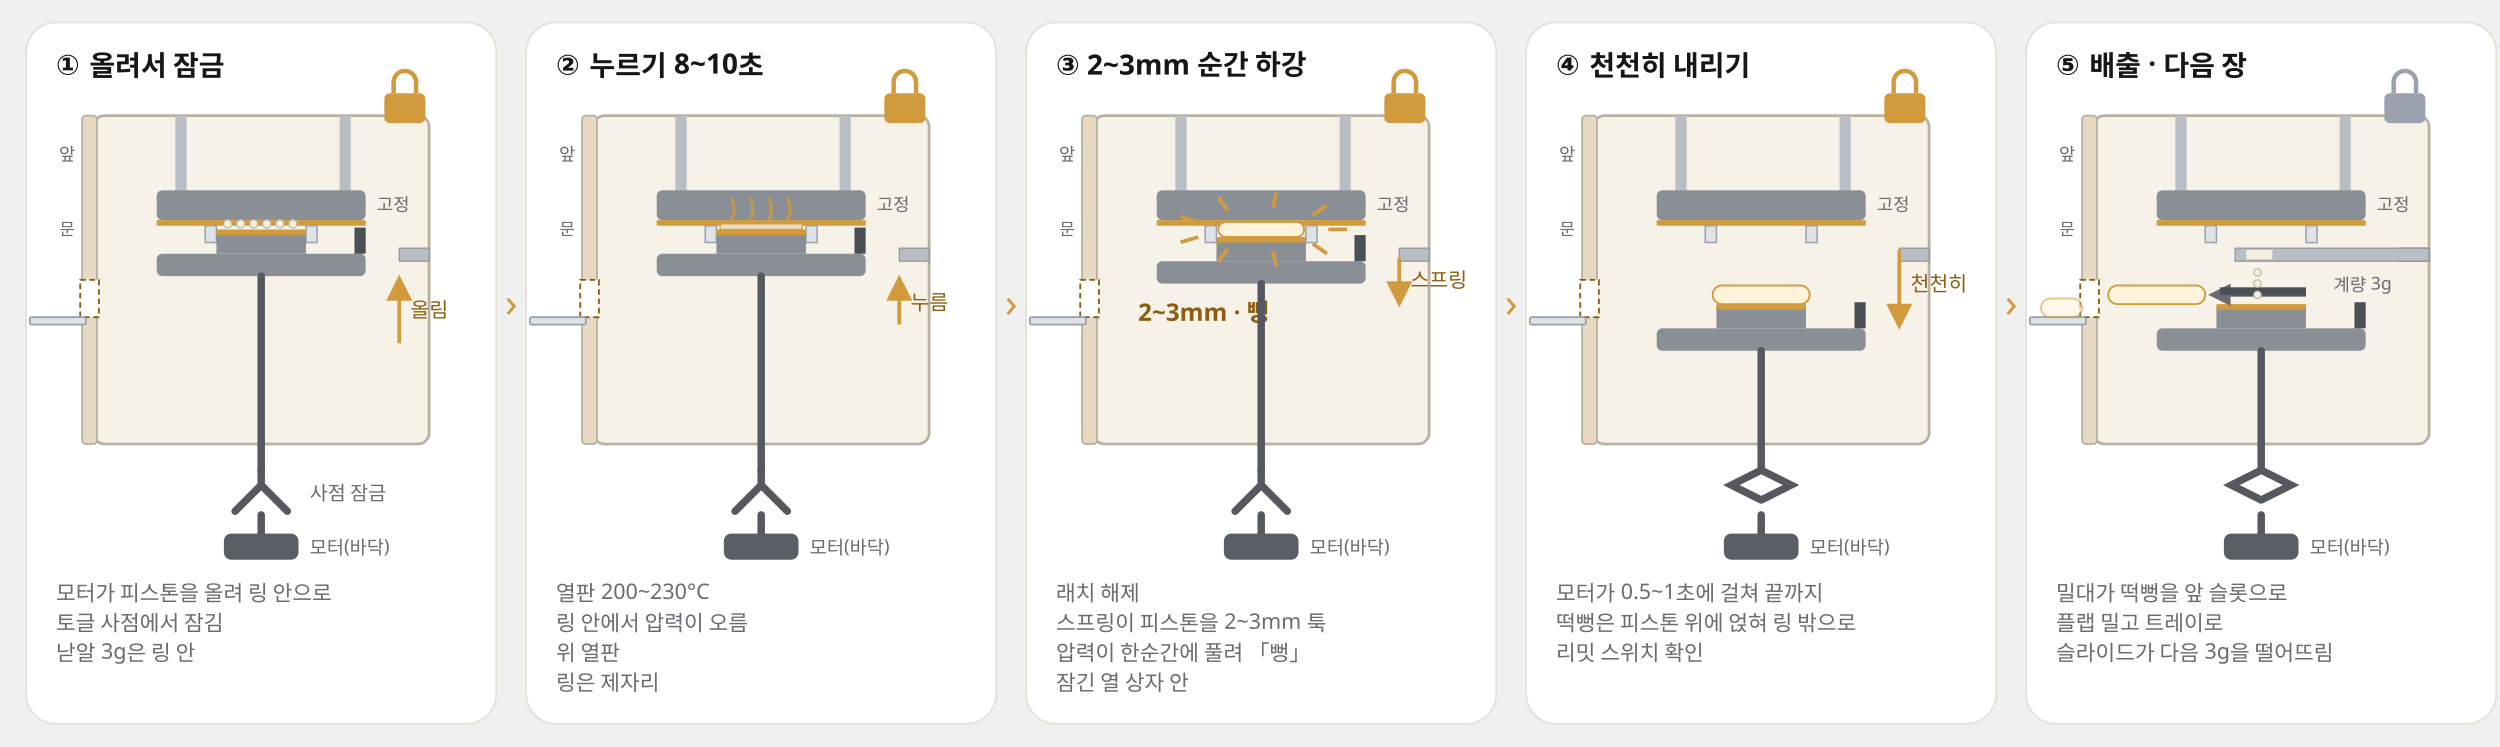
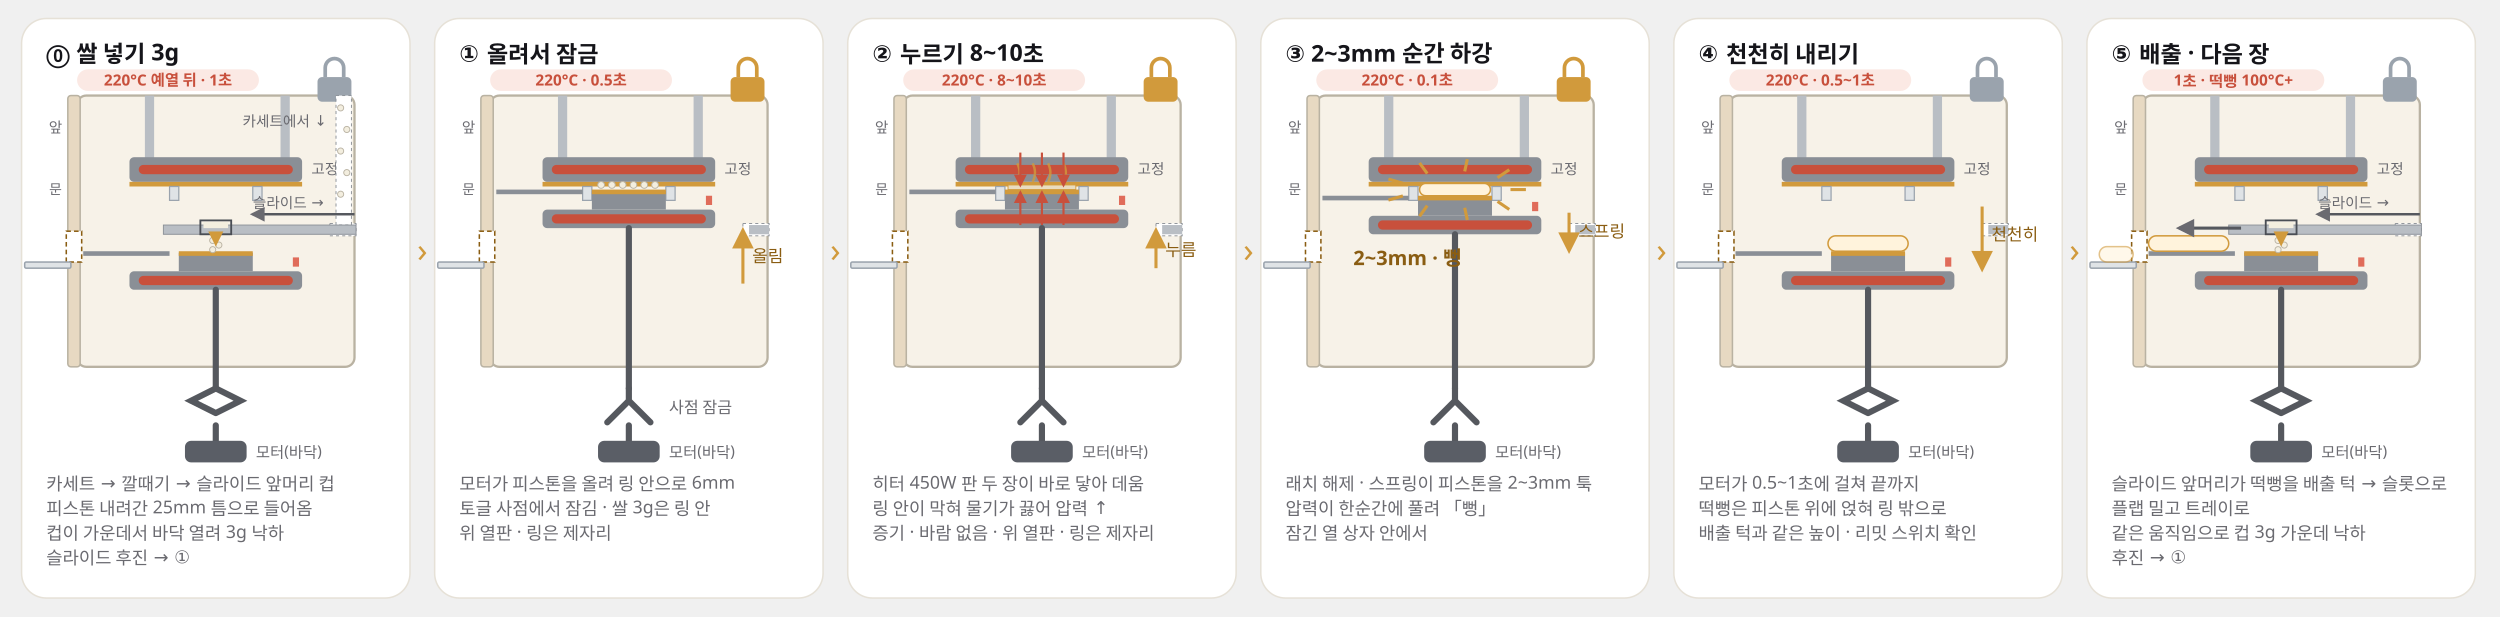
- <svg xmlns="http://www.w3.org/2000/svg" viewBox="0 0 1340 400" font-family="NanumSquare, Pretendard, sans-serif">
+ <svg xmlns="http://www.w3.org/2000/svg" viewBox="0 0 1622 400" font-family="NanumSquare, Pretendard, sans-serif">
  <defs>
    <pattern id="hatch" width="7" height="7" patternUnits="userSpaceOnUse" patternTransform="rotate(45)">
      <line x1="0" y1="0" x2="0" y2="7" stroke="#8a5d12" stroke-width="1.1" opacity=".55" />
    </pattern>
    <linearGradient id="glassT" x1="0" y1="0" x2="1" y2="1">
      <stop offset="0" stop-color="#3a3a40" />
      <stop offset=".5" stop-color="#101014" />
      <stop offset="1" stop-color="#2c2c32" />
    </linearGradient>
    <marker id="arr" viewBox="0 0 10 10" refX="8" refY="5" markerWidth="7" markerHeight="7" orient="auto-start-reverse">
      <path d="M0,0 L10,5 L0,10 z" fill="#d19a3c" />
    </marker>
    <marker id="arrg" viewBox="0 0 10 10" refX="8" refY="5" markerWidth="6" markerHeight="6" orient="auto-start-reverse">
      <path d="M0,0 L10,5 L0,10 z" fill="#6a6a70" />
    </marker>
+     <marker id="arrh" viewBox="0 0 10 10" refX="8" refY="5" markerWidth="6" markerHeight="6" orient="auto-start-reverse">
+       <path d="M0,0 L10,5 L0,10 z" fill="#c8503c" />
+     </marker>
  </defs>
  <g transform="translate(14,0)">
    <rect x="0" y="12" width="252" height="376" rx="16" fill="#fff" stroke="#e6e1d7" />
+     <text x="16" y="40" font-size="15" font-weight="800" fill="#15151a">⓪ 쌀 넣기 3g</text>
+     <rect x="36" y="45" width="118" height="14" rx="7" fill="#fbe9e4" />
+     <text x="95" y="55.5" font-size="10" font-weight="800" fill="#c8503c" text-anchor="middle">220°C 예열 뒤 · 1초</text>
+     <rect x="36" y="62" width="180" height="176" rx="6" fill="#f7f2e8" stroke="#b9b2a2" stroke-width="1.5" />
+     <rect x="192" y="50" width="22" height="16" rx="3" fill="#9aa3ad" />
+     <path d="M197 50 v-6 a6 6 0 0 1 12 0 v6" fill="none" stroke="#9aa3ad" stroke-width="2.4" />
+     <rect x="30" y="62" width="8" height="176" rx="2" fill="#e7d9c2" stroke="#b9b2a2" />
+     <rect x="29" y="150" width="10" height="20" fill="#fff" stroke="#8a5d12" stroke-width="1" stroke-dasharray="3 2" />
+     <rect x="2" y="170" width="30" height="4" rx="1" fill="#dfe3e6" stroke="#9aa3ad" />
+     <text x="22" y="86" font-size="9.5" fill="#6a6a70" text-anchor="middle">앞</text>
+     <text x="22" y="126" font-size="9" fill="#6a6a70" text-anchor="middle">문</text>
+     <rect x="80" y="62" width="6" height="42" fill="#b9bec4" />
+     <rect x="168" y="62" width="6" height="42" fill="#b9bec4" />
+     <rect x="70" y="102" width="112" height="16" rx="3" fill="#8a8f96" />
+     <rect x="76" y="107" width="100" height="6" rx="3" fill="#c8503c" />
+     <rect x="70" y="118" width="112" height="3" fill="#d19a3c" />
+     <rect x="96" y="121" width="6" height="9" fill="#dfe3e6" stroke="#9aa3ad" stroke-width=".8" />
+     <rect x="150" y="121" width="6" height="9" fill="#dfe3e6" stroke="#9aa3ad" stroke-width=".8" />
+     <text x="188" y="113" font-size="9.5" fill="#6a6a70">고정</text>
+     <rect x="200" y="145" width="17" height="8" fill="#fff" stroke="#8a8f96" stroke-width=".6" stroke-dasharray="2 2" />
+     <rect x="70" y="176" width="112" height="12" rx="3" fill="#8a8f96" />
+     <rect x="76" y="179" width="100" height="6" rx="3" fill="#c8503c" />
+     <rect x="102" y="164" width="48" height="12" fill="#8a8f96" />
+     <rect x="102" y="163" width="48" height="3" fill="#d19a3c" />
+     <rect x="40" y="163" width="56" height="3" fill="#8a8f96" />
+     <rect x="176" y="167" width="4" height="6" fill="#e06c5a" />
+     <line x1="126" y1="188" x2="126" y2="252" stroke="#55585e" stroke-width="4" stroke-linecap="round" />
+     <path d="M126 252 l-16 8 l16 8 M126 252 l16 8 l-16 8" fill="none" stroke="#55585e" stroke-width="4" stroke-linecap="round" />
+     <line x1="126" y1="276" x2="126" y2="288" stroke="#55585e" stroke-width="4" stroke-linecap="round" />
+     <rect x="106" y="286" width="40" height="14" rx="4" fill="#5a5e66" />
+     <text x="152" y="297" font-size="10" fill="#6a6a70">모터(바닥)</text>
+     <rect x="204" y="62" width="10" height="84" fill="#fff" stroke="#8a8f96" stroke-width=".6" stroke-dasharray="2 2" />
+     <circle cx="207" cy="70" r="2" fill="#f3eedf" stroke="#b9b2a2" stroke-width=".6" />
+     <circle cx="211" cy="84" r="2" fill="#f3eedf" stroke="#b9b2a2" stroke-width=".6" />
+     <circle cx="207" cy="98" r="2" fill="#f3eedf" stroke="#b9b2a2" stroke-width=".6" />
+     <circle cx="211" cy="112" r="2" fill="#f3eedf" stroke="#b9b2a2" stroke-width=".6" />
+     <circle cx="207" cy="126" r="2" fill="#f3eedf" stroke="#b9b2a2" stroke-width=".6" />
+     <text x="198" y="82" font-size="9.5" fill="#6a6a70" text-anchor="end">카세트에서 ↓</text>
+     <rect x="92" y="146" width="125" height="6" fill="#b9bec4" stroke="#8a8f96" stroke-width=".6" />
+     <rect x="116" y="143" width="20" height="9" fill="none" stroke="#4a4e55" stroke-width="1.2" />
+     <rect x="118" y="144" width="16" height="4" fill="#f3eedf" />
+     <circle cx="124" cy="156" r="2" fill="#f3eedf" stroke="#b9b2a2" stroke-width=".6" />
+     <circle cx="128" cy="159" r="2" fill="#f3eedf" stroke="#b9b2a2" stroke-width=".6" />
+     <circle cx="124" cy="162" r="2" fill="#f3eedf" stroke="#b9b2a2" stroke-width=".6" />
+     <line x1="126" y1="154" x2="126" y2="158" stroke="#d19a3c" stroke-width="1.4" stroke-dasharray="2 2" marker-end="url(#arr)" />
+     <line x1="216" y1="139" x2="150" y2="139" stroke="#55585e" stroke-width="1.6" marker-end="url(#arrg)" />
+     <text x="196" y="135" font-size="9.5" fill="#6a6a70" text-anchor="end">슬라이드 →</text>
+     <text x="16" y="318" font-size="11.5" fill="#6a6a70">카세트 → 깔때기 → 슬라이드 앞머리 컵</text>
+     <text x="16" y="334" font-size="11.5" fill="#6a6a70">피스톤 내려간 25mm 틈으로 들어옴</text>
+     <text x="16" y="350" font-size="11.5" fill="#6a6a70">컵이 가운데서 바닥 열려 3g 낙하</text>
+     <text x="16" y="366" font-size="11.5" fill="#6a6a70">슬라이드 후진 → ①</text>
+   </g>
+   <text x="274" y="170" font-size="22" fill="#d19a3c" text-anchor="middle">›</text>
+   <g transform="translate(282,0)">
+     <rect x="0" y="12" width="252" height="376" rx="16" fill="#fff" stroke="#e6e1d7" />
    <text x="16" y="40" font-size="15" font-weight="800" fill="#15151a">① 올려서 잠금</text>
+     <rect x="36" y="45" width="118" height="14" rx="7" fill="#fbe9e4" />
+     <text x="95" y="55.5" font-size="10" font-weight="800" fill="#c8503c" text-anchor="middle">220°C · 0.5초</text>
    <rect x="36" y="62" width="180" height="176" rx="6" fill="#f7f2e8" stroke="#b9b2a2" stroke-width="1.5" />
    <rect x="192" y="50" width="22" height="16" rx="3" fill="#d19a3c" />
    <path d="M197 50 v-6 a6 6 0 0 1 12 0 v6" fill="none" stroke="#d19a3c" stroke-width="2.4" />
    <rect x="30" y="62" width="8" height="176" rx="2" fill="#e7d9c2" stroke="#b9b2a2" />
    <rect x="29" y="150" width="10" height="20" fill="#fff" stroke="#8a5d12" stroke-width="1" stroke-dasharray="3 2" />
    <rect x="2" y="170" width="30" height="4" rx="1" fill="#dfe3e6" stroke="#9aa3ad" />
    <text x="22" y="86" font-size="9.5" fill="#6a6a70" text-anchor="middle">앞</text>
    <text x="22" y="126" font-size="9" fill="#6a6a70" text-anchor="middle">문</text>
    <rect x="80" y="62" width="6" height="42" fill="#b9bec4" />
    <rect x="168" y="62" width="6" height="42" fill="#b9bec4" />
    <rect x="70" y="102" width="112" height="16" rx="3" fill="#8a8f96" />
-     <rect x="70" y="118" width="112" height="3" fill="#d19a3c" />
-     <rect x="96" y="121" width="6" height="9" fill="#dfe3e6" stroke="#9aa3ad" stroke-width=".8" />
-     <rect x="150" y="121" width="6" height="9" fill="#dfe3e6" stroke="#9aa3ad" stroke-width=".8" />
-     <text x="188" y="113" font-size="9.5" fill="#6a6a70">고정</text>
-     <rect x="200" y="133" width="16" height="7" fill="#b9bec4" stroke="#8a8f96" stroke-width=".6" />
+     <rect x="76" y="107" width="100" height="6" rx="3" fill="#c8503c" />
+     <rect x="70" y="118" width="112" height="3" fill="#d19a3c" />
+     <rect x="96" y="121" width="6" height="9" fill="#dfe3e6" stroke="#9aa3ad" stroke-width=".8" />
+     <rect x="150" y="121" width="6" height="9" fill="#dfe3e6" stroke="#9aa3ad" stroke-width=".8" />
+     <text x="188" y="113" font-size="9.5" fill="#6a6a70">고정</text>
+     <rect x="200" y="145" width="17" height="8" fill="#fff" stroke="#8a8f96" stroke-width=".6" stroke-dasharray="2 2" />
    <rect x="70" y="136" width="112" height="12" rx="3" fill="#8a8f96" />
+     <rect x="76" y="139" width="100" height="6" rx="3" fill="#c8503c" />
    <rect x="102" y="124" width="48" height="12" fill="#8a8f96" />
    <rect x="102" y="123" width="48" height="3" fill="#d19a3c" />
-     <rect x="176" y="122" width="6" height="14" fill="#4a4e55" />
+     <rect x="40" y="123" width="56" height="3" fill="#8a8f96" />
+     <rect x="176" y="127" width="4" height="6" fill="#e06c5a" />
+     <line x1="126" y1="148" x2="126" y2="252" stroke="#55585e" stroke-width="4" stroke-linecap="round" />
+     <path d="M126 252 v8 M126 260 l-14 14 M126 260 l14 14" fill="none" stroke="#55585e" stroke-width="4" stroke-linecap="round" />
+     <line x1="126" y1="276" x2="126" y2="288" stroke="#55585e" stroke-width="4" stroke-linecap="round" />
+     <rect x="106" y="286" width="40" height="14" rx="4" fill="#5a5e66" />
+     <text x="152" y="297" font-size="10" fill="#6a6a70">모터(바닥)</text>
+     <rect x="204" y="146" width="13" height="6" fill="#b9bec4" />
    <circle cx="108" cy="120" r="2.2" fill="#f3eedf" stroke="#b9b2a2" stroke-width=".6" />
    <circle cx="115" cy="120" r="2.2" fill="#f3eedf" stroke="#b9b2a2" stroke-width=".6" />
    <circle cx="122" cy="120" r="2.2" fill="#f3eedf" stroke="#b9b2a2" stroke-width=".6" />
    <circle cx="129" cy="120" r="2.2" fill="#f3eedf" stroke="#b9b2a2" stroke-width=".6" />
    <circle cx="136" cy="120" r="2.2" fill="#f3eedf" stroke="#b9b2a2" stroke-width=".6" />
    <circle cx="143" cy="120" r="2.2" fill="#f3eedf" stroke="#b9b2a2" stroke-width=".6" />
-     <line x1="126" y1="148" x2="126" y2="252" stroke="#55585e" stroke-width="4" stroke-linecap="round" />
-     <path d="M126 252 v8 M126 260 l-14 14 M126 260 l14 14" fill="none" stroke="#55585e" stroke-width="4" stroke-linecap="round" />
-     <line x1="126" y1="276" x2="126" y2="288" stroke="#55585e" stroke-width="4" stroke-linecap="round" />
-     <rect x="106" y="286" width="40" height="14" rx="4" fill="#5a5e66" />
-     <text x="152" y="297" font-size="10" fill="#6a6a70">모터(바닥)</text>
    <text x="152" y="268" font-size="10.5" fill="#6a6a70">사점 잠금</text>
    <line x1="200" y1="184" x2="200" y2="150" stroke="#d19a3c" stroke-width="2" marker-end="url(#arr)" />
    <text x="206" y="170" font-size="11" fill="#8a5d12">올림</text>
-     <text x="16" y="322" font-size="11.5" fill="#6a6a70">모터가 피스톤을 올려 링 안으로</text>
-     <text x="16" y="338" font-size="11.5" fill="#6a6a70">토글 사점에서 잠김</text>
-     <text x="16" y="354" font-size="11.5" fill="#6a6a70">낟알 3g은 링 안</text>
-   </g>
-   <text x="274" y="170" font-size="22" fill="#d19a3c" text-anchor="middle">›</text>
-   <g transform="translate(282,0)">
+     <text x="16" y="318" font-size="11.5" fill="#6a6a70">모터가 피스톤을 올려 링 안으로 6mm</text>
+     <text x="16" y="334" font-size="11.5" fill="#6a6a70">토글 사점에서 잠김 · 쌀 3g은 링 안</text>
+     <text x="16" y="350" font-size="11.5" fill="#6a6a70">위 열판 · 링은 제자리</text>
+   </g>
+   <text x="542" y="170" font-size="22" fill="#d19a3c" text-anchor="middle">›</text>
+   <g transform="translate(550,0)">
    <rect x="0" y="12" width="252" height="376" rx="16" fill="#fff" stroke="#e6e1d7" />
    <text x="16" y="40" font-size="15" font-weight="800" fill="#15151a">② 누르기 8~10초</text>
+     <rect x="36" y="45" width="118" height="14" rx="7" fill="#fbe9e4" />
+     <text x="95" y="55.5" font-size="10" font-weight="800" fill="#c8503c" text-anchor="middle">220°C · 8~10초</text>
    <rect x="36" y="62" width="180" height="176" rx="6" fill="#f7f2e8" stroke="#b9b2a2" stroke-width="1.5" />
    <rect x="192" y="50" width="22" height="16" rx="3" fill="#d19a3c" />
    <path d="M197 50 v-6 a6 6 0 0 1 12 0 v6" fill="none" stroke="#d19a3c" stroke-width="2.4" />
    <rect x="30" y="62" width="8" height="176" rx="2" fill="#e7d9c2" stroke="#b9b2a2" />
    <rect x="29" y="150" width="10" height="20" fill="#fff" stroke="#8a5d12" stroke-width="1" stroke-dasharray="3 2" />
    <rect x="2" y="170" width="30" height="4" rx="1" fill="#dfe3e6" stroke="#9aa3ad" />
    <text x="22" y="86" font-size="9.5" fill="#6a6a70" text-anchor="middle">앞</text>
    <text x="22" y="126" font-size="9" fill="#6a6a70" text-anchor="middle">문</text>
    <rect x="80" y="62" width="6" height="42" fill="#b9bec4" />
    <rect x="168" y="62" width="6" height="42" fill="#b9bec4" />
    <rect x="70" y="102" width="112" height="16" rx="3" fill="#8a8f96" />
-     <rect x="70" y="118" width="112" height="3" fill="#d19a3c" />
-     <rect x="96" y="121" width="6" height="9" fill="#dfe3e6" stroke="#9aa3ad" stroke-width=".8" />
-     <rect x="150" y="121" width="6" height="9" fill="#dfe3e6" stroke="#9aa3ad" stroke-width=".8" />
-     <text x="188" y="113" font-size="9.5" fill="#6a6a70">고정</text>
-     <rect x="200" y="133" width="16" height="7" fill="#b9bec4" stroke="#8a8f96" stroke-width=".6" />
+     <rect x="76" y="107" width="100" height="6" rx="3" fill="#c8503c" />
+     <rect x="70" y="118" width="112" height="3" fill="#d19a3c" />
+     <rect x="96" y="121" width="6" height="9" fill="#dfe3e6" stroke="#9aa3ad" stroke-width=".8" />
+     <rect x="150" y="121" width="6" height="9" fill="#dfe3e6" stroke="#9aa3ad" stroke-width=".8" />
+     <text x="188" y="113" font-size="9.5" fill="#6a6a70">고정</text>
+     <rect x="200" y="145" width="17" height="8" fill="#fff" stroke="#8a8f96" stroke-width=".6" stroke-dasharray="2 2" />
    <rect x="70" y="136" width="112" height="12" rx="3" fill="#8a8f96" />
+     <rect x="76" y="139" width="100" height="6" rx="3" fill="#c8503c" />
    <rect x="102" y="124" width="48" height="12" fill="#8a8f96" />
    <rect x="102" y="123" width="48" height="3" fill="#d19a3c" />
-     <rect x="176" y="122" width="6" height="14" fill="#4a4e55" />
+     <rect x="40" y="123" width="56" height="3" fill="#8a8f96" />
+     <rect x="176" y="127" width="4" height="6" fill="#e06c5a" />
+     <line x1="126" y1="148" x2="126" y2="252" stroke="#55585e" stroke-width="4" stroke-linecap="round" />
+     <path d="M126 252 v8 M126 260 l-14 14 M126 260 l14 14" fill="none" stroke="#55585e" stroke-width="4" stroke-linecap="round" />
+     <line x1="126" y1="276" x2="126" y2="288" stroke="#55585e" stroke-width="4" stroke-linecap="round" />
+     <rect x="106" y="286" width="40" height="14" rx="4" fill="#5a5e66" />
+     <text x="152" y="297" font-size="10" fill="#6a6a70">모터(바닥)</text>
+     <rect x="204" y="146" width="13" height="6" fill="#b9bec4" />
    <rect x="104" y="120" width="44" height="3" fill="#e9dcc0" stroke="#d19a3c" stroke-width=".6" />
    <path d="M110 118 q3 -6 0 -12" fill="none" stroke="#d19a3c" stroke-width="1.6" opacity=".8" />
    <path d="M120 118 q3 -6 0 -12" fill="none" stroke="#d19a3c" stroke-width="1.6" opacity=".8" />
    <path d="M130 118 q3 -6 0 -12" fill="none" stroke="#d19a3c" stroke-width="1.6" opacity=".8" />
    <path d="M140 118 q3 -6 0 -12" fill="none" stroke="#d19a3c" stroke-width="1.6" opacity=".8" />
-     <line x1="126" y1="148" x2="126" y2="252" stroke="#55585e" stroke-width="4" stroke-linecap="round" />
-     <path d="M126 252 v8 M126 260 l-14 14 M126 260 l14 14" fill="none" stroke="#55585e" stroke-width="4" stroke-linecap="round" />
-     <line x1="126" y1="276" x2="126" y2="288" stroke="#55585e" stroke-width="4" stroke-linecap="round" />
-     <rect x="106" y="286" width="40" height="14" rx="4" fill="#5a5e66" />
-     <text x="152" y="297" font-size="10" fill="#6a6a70">모터(바닥)</text>
+     <line x1="112" y1="99" x2="112" y2="120" stroke="#c8503c" stroke-width="1.4" marker-end="url(#arrh)" />
+     <line x1="126" y1="99" x2="126" y2="120" stroke="#c8503c" stroke-width="1.4" marker-end="url(#arrh)" />
+     <line x1="140" y1="99" x2="140" y2="120" stroke="#c8503c" stroke-width="1.4" marker-end="url(#arrh)" />
+     <line x1="112" y1="146" x2="112" y2="125" stroke="#c8503c" stroke-width="1.4" marker-end="url(#arrh)" />
+     <line x1="126" y1="146" x2="126" y2="125" stroke="#c8503c" stroke-width="1.4" marker-end="url(#arrh)" />
+     <line x1="140" y1="146" x2="140" y2="125" stroke="#c8503c" stroke-width="1.4" marker-end="url(#arrh)" />
    <line x1="200" y1="174" x2="200" y2="150" stroke="#d19a3c" stroke-width="2" marker-end="url(#arr)" />
    <text x="206" y="166" font-size="11" fill="#8a5d12">누름</text>
-     <text x="16" y="322" font-size="11.5" fill="#6a6a70">열판 200~230°C</text>
-     <text x="16" y="338" font-size="11.5" fill="#6a6a70">링 안에서 압력이 오름</text>
-     <text x="16" y="354" font-size="11.5" fill="#6a6a70">위 열판</text>
-     <text x="16" y="370" font-size="11.5" fill="#6a6a70">링은 제자리</text>
-   </g>
-   <text x="542" y="170" font-size="22" fill="#d19a3c" text-anchor="middle">›</text>
-   <g transform="translate(550,0)">
+     <text x="16" y="318" font-size="11.5" fill="#6a6a70">히터 450W 판 두 장이 바로 닿아 데움</text>
+     <text x="16" y="334" font-size="11.5" fill="#6a6a70">링 안이 막혀 물기가 끓어 압력 ↑</text>
+     <text x="16" y="350" font-size="11.5" fill="#6a6a70">증기 · 바람 없음 · 위 열판 · 링은 제자리</text>
+   </g>
+   <text x="810" y="170" font-size="22" fill="#d19a3c" text-anchor="middle">›</text>
+   <g transform="translate(818,0)">
    <rect x="0" y="12" width="252" height="376" rx="16" fill="#fff" stroke="#e6e1d7" />
    <text x="16" y="40" font-size="15" font-weight="800" fill="#15151a">③ 2~3mm 순간 하강</text>
+     <rect x="36" y="45" width="118" height="14" rx="7" fill="#fbe9e4" />
+     <text x="95" y="55.5" font-size="10" font-weight="800" fill="#c8503c" text-anchor="middle">220°C · 0.1초</text>
    <rect x="36" y="62" width="180" height="176" rx="6" fill="#f7f2e8" stroke="#b9b2a2" stroke-width="1.5" />
    <rect x="192" y="50" width="22" height="16" rx="3" fill="#d19a3c" />
    <path d="M197 50 v-6 a6 6 0 0 1 12 0 v6" fill="none" stroke="#d19a3c" stroke-width="2.4" />
    <rect x="30" y="62" width="8" height="176" rx="2" fill="#e7d9c2" stroke="#b9b2a2" />
    <rect x="29" y="150" width="10" height="20" fill="#fff" stroke="#8a5d12" stroke-width="1" stroke-dasharray="3 2" />
    <rect x="2" y="170" width="30" height="4" rx="1" fill="#dfe3e6" stroke="#9aa3ad" />
    <text x="22" y="86" font-size="9.5" fill="#6a6a70" text-anchor="middle">앞</text>
    <text x="22" y="126" font-size="9" fill="#6a6a70" text-anchor="middle">문</text>
    <rect x="80" y="62" width="6" height="42" fill="#b9bec4" />
    <rect x="168" y="62" width="6" height="42" fill="#b9bec4" />
    <rect x="70" y="102" width="112" height="16" rx="3" fill="#8a8f96" />
-     <rect x="70" y="118" width="112" height="3" fill="#d19a3c" />
-     <rect x="96" y="121" width="6" height="9" fill="#dfe3e6" stroke="#9aa3ad" stroke-width=".8" />
-     <rect x="150" y="121" width="6" height="9" fill="#dfe3e6" stroke="#9aa3ad" stroke-width=".8" />
-     <text x="188" y="113" font-size="9.5" fill="#6a6a70">고정</text>
-     <rect x="200" y="133" width="16" height="7" fill="#b9bec4" stroke="#8a8f96" stroke-width=".6" />
+     <rect x="76" y="107" width="100" height="6" rx="3" fill="#c8503c" />
+     <rect x="70" y="118" width="112" height="3" fill="#d19a3c" />
+     <rect x="96" y="121" width="6" height="9" fill="#dfe3e6" stroke="#9aa3ad" stroke-width=".8" />
+     <rect x="150" y="121" width="6" height="9" fill="#dfe3e6" stroke="#9aa3ad" stroke-width=".8" />
+     <text x="188" y="113" font-size="9.5" fill="#6a6a70">고정</text>
+     <rect x="200" y="145" width="17" height="8" fill="#fff" stroke="#8a8f96" stroke-width=".6" stroke-dasharray="2 2" />
    <rect x="70" y="140" width="112" height="12" rx="3" fill="#8a8f96" />
+     <rect x="76" y="143" width="100" height="6" rx="3" fill="#c8503c" />
    <rect x="102" y="128" width="48" height="12" fill="#8a8f96" />
    <rect x="102" y="127" width="48" height="3" fill="#d19a3c" />
-     <rect x="176" y="126" width="6" height="14" fill="#4a4e55" />
+     <rect x="40" y="127" width="56" height="3" fill="#8a8f96" />
+     <rect x="176" y="131" width="4" height="6" fill="#e06c5a" />
+     <line x1="126" y1="152" x2="126" y2="252" stroke="#55585e" stroke-width="4" stroke-linecap="round" />
+     <path d="M126 252 v8 M126 260 l-14 14 M126 260 l14 14" fill="none" stroke="#55585e" stroke-width="4" stroke-linecap="round" />
+     <line x1="126" y1="276" x2="126" y2="288" stroke="#55585e" stroke-width="4" stroke-linecap="round" />
+     <rect x="106" y="286" width="40" height="14" rx="4" fill="#5a5e66" />
+     <text x="152" y="297" font-size="10" fill="#6a6a70">모터(바닥)</text>
+     <rect x="204" y="146" width="13" height="6" fill="#b9bec4" />
    <rect x="103" y="119" width="46" height="8" rx="4" fill="#fff3dc" stroke="#d19a3c" />
    <line x1="162.0" y1="123.0" x2="172.0" y2="123.0" stroke="#d19a3c" stroke-width="2" />
    <line x1="153.6" y1="130.7" x2="161.2" y2="135.9" stroke="#d19a3c" stroke-width="2" />
    <line x1="132.3" y1="134.8" x2="134.0" y2="142.7" stroke="#d19a3c" stroke-width="2" />
    <line x1="108.0" y1="133.4" x2="103.0" y2="140.3" stroke="#d19a3c" stroke-width="2" />
    <line x1="92.2" y1="127.1" x2="82.8" y2="129.8" stroke="#d19a3c" stroke-width="2" />
    <line x1="92.2" y1="118.9" x2="82.8" y2="116.2" stroke="#d19a3c" stroke-width="2" />
    <line x1="108.0" y1="112.6" x2="103.0" y2="105.7" stroke="#d19a3c" stroke-width="2" />
    <line x1="132.3" y1="111.2" x2="134.0" y2="103.3" stroke="#d19a3c" stroke-width="2" />
    <line x1="153.6" y1="115.3" x2="161.2" y2="110.1" stroke="#d19a3c" stroke-width="2" />
    <text x="60" y="172" font-size="13" font-weight="800" fill="#8a5d12">2~3mm · 뻥</text>
-     <line x1="126" y1="152" x2="126" y2="252" stroke="#55585e" stroke-width="4" stroke-linecap="round" />
-     <path d="M126 252 v8 M126 260 l-14 14 M126 260 l14 14" fill="none" stroke="#55585e" stroke-width="4" stroke-linecap="round" />
-     <line x1="126" y1="276" x2="126" y2="288" stroke="#55585e" stroke-width="4" stroke-linecap="round" />
-     <rect x="106" y="286" width="40" height="14" rx="4" fill="#5a5e66" />
-     <text x="152" y="297" font-size="10" fill="#6a6a70">모터(바닥)</text>
    <line x1="200" y1="138" x2="200" y2="162" stroke="#d19a3c" stroke-width="2" marker-end="url(#arr)" />
    <text x="206" y="154" font-size="11" fill="#8a5d12">스프링</text>
-     <text x="16" y="322" font-size="11.5" fill="#6a6a70">래치 해제</text>
-     <text x="16" y="338" font-size="11.5" fill="#6a6a70">스프링이 피스톤을 2~3mm 툭</text>
-     <text x="16" y="354" font-size="11.5" fill="#6a6a70">압력이 한순간에 풀려 「뻥」</text>
-     <text x="16" y="370" font-size="11.5" fill="#6a6a70">잠긴 열 상자 안</text>
-   </g>
-   <text x="810" y="170" font-size="22" fill="#d19a3c" text-anchor="middle">›</text>
-   <g transform="translate(818,0)">
+     <text x="16" y="318" font-size="11.5" fill="#6a6a70">래치 해제 · 스프링이 피스톤을 2~3mm 툭</text>
+     <text x="16" y="334" font-size="11.5" fill="#6a6a70">압력이 한순간에 풀려 「뻥」</text>
+     <text x="16" y="350" font-size="11.5" fill="#6a6a70">잠긴 열 상자 안에서</text>
+   </g>
+   <text x="1078" y="170" font-size="22" fill="#d19a3c" text-anchor="middle">›</text>
+   <g transform="translate(1086,0)">
    <rect x="0" y="12" width="252" height="376" rx="16" fill="#fff" stroke="#e6e1d7" />
    <text x="16" y="40" font-size="15" font-weight="800" fill="#15151a">④ 천천히 내리기</text>
-     <rect x="36" y="62" width="180" height="176" rx="6" fill="#f7f2e8" stroke="#b9b2a2" stroke-width="1.5" />
-     <rect x="192" y="50" width="22" height="16" rx="3" fill="#d19a3c" />
-     <path d="M197 50 v-6 a6 6 0 0 1 12 0 v6" fill="none" stroke="#d19a3c" stroke-width="2.4" />
-     <rect x="30" y="62" width="8" height="176" rx="2" fill="#e7d9c2" stroke="#b9b2a2" />
-     <rect x="29" y="150" width="10" height="20" fill="#fff" stroke="#8a5d12" stroke-width="1" stroke-dasharray="3 2" />
-     <rect x="2" y="170" width="30" height="4" rx="1" fill="#dfe3e6" stroke="#9aa3ad" />
-     <text x="22" y="86" font-size="9.5" fill="#6a6a70" text-anchor="middle">앞</text>
-     <text x="22" y="126" font-size="9" fill="#6a6a70" text-anchor="middle">문</text>
-     <rect x="80" y="62" width="6" height="42" fill="#b9bec4" />
-     <rect x="168" y="62" width="6" height="42" fill="#b9bec4" />
-     <rect x="70" y="102" width="112" height="16" rx="3" fill="#8a8f96" />
-     <rect x="70" y="118" width="112" height="3" fill="#d19a3c" />
-     <rect x="96" y="121" width="6" height="9" fill="#dfe3e6" stroke="#9aa3ad" stroke-width=".8" />
-     <rect x="150" y="121" width="6" height="9" fill="#dfe3e6" stroke="#9aa3ad" stroke-width=".8" />
-     <text x="188" y="113" font-size="9.5" fill="#6a6a70">고정</text>
-     <rect x="200" y="133" width="16" height="7" fill="#b9bec4" stroke="#8a8f96" stroke-width=".6" />
+     <rect x="36" y="45" width="118" height="14" rx="7" fill="#fbe9e4" />
+     <text x="95" y="55.5" font-size="10" font-weight="800" fill="#c8503c" text-anchor="middle">220°C · 0.5~1초</text>
+     <rect x="36" y="62" width="180" height="176" rx="6" fill="#f7f2e8" stroke="#b9b2a2" stroke-width="1.5" />
+     <rect x="192" y="50" width="22" height="16" rx="3" fill="#9aa3ad" />
+     <path d="M197 50 v-6 a6 6 0 0 1 12 0 v6" fill="none" stroke="#9aa3ad" stroke-width="2.4" />
+     <rect x="30" y="62" width="8" height="176" rx="2" fill="#e7d9c2" stroke="#b9b2a2" />
+     <rect x="29" y="150" width="10" height="20" fill="#fff" stroke="#8a5d12" stroke-width="1" stroke-dasharray="3 2" />
+     <rect x="2" y="170" width="30" height="4" rx="1" fill="#dfe3e6" stroke="#9aa3ad" />
+     <text x="22" y="86" font-size="9.5" fill="#6a6a70" text-anchor="middle">앞</text>
+     <text x="22" y="126" font-size="9" fill="#6a6a70" text-anchor="middle">문</text>
+     <rect x="80" y="62" width="6" height="42" fill="#b9bec4" />
+     <rect x="168" y="62" width="6" height="42" fill="#b9bec4" />
+     <rect x="70" y="102" width="112" height="16" rx="3" fill="#8a8f96" />
+     <rect x="76" y="107" width="100" height="6" rx="3" fill="#c8503c" />
+     <rect x="70" y="118" width="112" height="3" fill="#d19a3c" />
+     <rect x="96" y="121" width="6" height="9" fill="#dfe3e6" stroke="#9aa3ad" stroke-width=".8" />
+     <rect x="150" y="121" width="6" height="9" fill="#dfe3e6" stroke="#9aa3ad" stroke-width=".8" />
+     <text x="188" y="113" font-size="9.5" fill="#6a6a70">고정</text>
+     <rect x="200" y="145" width="17" height="8" fill="#fff" stroke="#8a8f96" stroke-width=".6" stroke-dasharray="2 2" />
    <rect x="70" y="176" width="112" height="12" rx="3" fill="#8a8f96" />
+     <rect x="76" y="179" width="100" height="6" rx="3" fill="#c8503c" />
    <rect x="102" y="164" width="48" height="12" fill="#8a8f96" />
    <rect x="102" y="163" width="48" height="3" fill="#d19a3c" />
-     <rect x="176" y="162" width="6" height="14" fill="#4a4e55" />
-     <rect x="100" y="153" width="52" height="10" rx="5" fill="#fff3dc" stroke="#d19a3c" />
+     <rect x="40" y="163" width="56" height="3" fill="#8a8f96" />
+     <rect x="176" y="167" width="4" height="6" fill="#e06c5a" />
    <line x1="126" y1="188" x2="126" y2="252" stroke="#55585e" stroke-width="4" stroke-linecap="round" />
    <path d="M126 252 l-16 8 l16 8 M126 252 l16 8 l-16 8" fill="none" stroke="#55585e" stroke-width="4" stroke-linecap="round" />
    <line x1="126" y1="276" x2="126" y2="288" stroke="#55585e" stroke-width="4" stroke-linecap="round" />
    <rect x="106" y="286" width="40" height="14" rx="4" fill="#5a5e66" />
    <text x="152" y="297" font-size="10" fill="#6a6a70">모터(바닥)</text>
+     <rect x="204" y="146" width="13" height="6" fill="#b9bec4" />
+     <rect x="100" y="153" width="52" height="10" rx="5" fill="#fff3dc" stroke="#d19a3c" />
    <line x1="200" y1="134" x2="200" y2="174" stroke="#d19a3c" stroke-width="2" marker-end="url(#arr)" />
    <text x="206" y="156" font-size="11" fill="#8a5d12">천천히</text>
-     <text x="16" y="322" font-size="11.5" fill="#6a6a70">모터가 0.5~1초에 걸쳐 끝까지</text>
-     <text x="16" y="338" font-size="11.5" fill="#6a6a70">떡뻥은 피스톤 위에 얹혀 링 밖으로</text>
-     <text x="16" y="354" font-size="11.5" fill="#6a6a70">리밋 스위치 확인</text>
-   </g>
-   <text x="1078" y="170" font-size="22" fill="#d19a3c" text-anchor="middle">›</text>
-   <g transform="translate(1086,0)">
+     <text x="16" y="318" font-size="11.5" fill="#6a6a70">모터가 0.5~1초에 걸쳐 끝까지</text>
+     <text x="16" y="334" font-size="11.5" fill="#6a6a70">떡뻥은 피스톤 위에 얹혀 링 밖으로</text>
+     <text x="16" y="350" font-size="11.5" fill="#6a6a70">배출 턱과 같은 높이 · 리밋 스위치 확인</text>
+   </g>
+   <text x="1346" y="170" font-size="22" fill="#d19a3c" text-anchor="middle">›</text>
+   <g transform="translate(1354,0)">
    <rect x="0" y="12" width="252" height="376" rx="16" fill="#fff" stroke="#e6e1d7" />
    <text x="16" y="40" font-size="15" font-weight="800" fill="#15151a">⑤ 배출 · 다음 장</text>
+     <rect x="36" y="45" width="118" height="14" rx="7" fill="#fbe9e4" />
+     <text x="95" y="55.5" font-size="10" font-weight="800" fill="#c8503c" text-anchor="middle">1초 · 떡뻥 100°C+</text>
    <rect x="36" y="62" width="180" height="176" rx="6" fill="#f7f2e8" stroke="#b9b2a2" stroke-width="1.5" />
    <rect x="192" y="50" width="22" height="16" rx="3" fill="#9aa3ad" />
    <path d="M197 50 v-6 a6 6 0 0 1 12 0 v6" fill="none" stroke="#9aa3ad" stroke-width="2.4" />
    <rect x="30" y="62" width="8" height="176" rx="2" fill="#e7d9c2" stroke="#b9b2a2" />
    <rect x="29" y="150" width="10" height="20" fill="#fff" stroke="#8a5d12" stroke-width="1" stroke-dasharray="3 2" />
    <rect x="2" y="170" width="30" height="4" rx="1" fill="#dfe3e6" stroke="#9aa3ad" />
    <text x="22" y="86" font-size="9.5" fill="#6a6a70" text-anchor="middle">앞</text>
    <text x="22" y="126" font-size="9" fill="#6a6a70" text-anchor="middle">문</text>
    <rect x="80" y="62" width="6" height="42" fill="#b9bec4" />
    <rect x="168" y="62" width="6" height="42" fill="#b9bec4" />
    <rect x="70" y="102" width="112" height="16" rx="3" fill="#8a8f96" />
-     <rect x="70" y="118" width="112" height="3" fill="#d19a3c" />
-     <rect x="96" y="121" width="6" height="9" fill="#dfe3e6" stroke="#9aa3ad" stroke-width=".8" />
-     <rect x="150" y="121" width="6" height="9" fill="#dfe3e6" stroke="#9aa3ad" stroke-width=".8" />
-     <text x="188" y="113" font-size="9.5" fill="#6a6a70">고정</text>
-     <rect x="200" y="133" width="16" height="7" fill="#b9bec4" stroke="#8a8f96" stroke-width=".6" />
+     <rect x="76" y="107" width="100" height="6" rx="3" fill="#c8503c" />
+     <rect x="70" y="118" width="112" height="3" fill="#d19a3c" />
+     <rect x="96" y="121" width="6" height="9" fill="#dfe3e6" stroke="#9aa3ad" stroke-width=".8" />
+     <rect x="150" y="121" width="6" height="9" fill="#dfe3e6" stroke="#9aa3ad" stroke-width=".8" />
+     <text x="188" y="113" font-size="9.5" fill="#6a6a70">고정</text>
+     <rect x="200" y="145" width="17" height="8" fill="#fff" stroke="#8a8f96" stroke-width=".6" stroke-dasharray="2 2" />
    <rect x="70" y="176" width="112" height="12" rx="3" fill="#8a8f96" />
+     <rect x="76" y="179" width="100" height="6" rx="3" fill="#c8503c" />
    <rect x="102" y="164" width="48" height="12" fill="#8a8f96" />
    <rect x="102" y="163" width="48" height="3" fill="#d19a3c" />
-     <rect x="176" y="162" width="6" height="14" fill="#4a4e55" />
-     <rect x="44" y="153" width="52" height="10" rx="5" fill="#fff3dc" stroke="#d19a3c" />
-     <rect x="8" y="160" width="22" height="10" rx="5" fill="#fff3dc" stroke="#d19a3c" opacity=".6" />
-     <line x1="150" y1="158" x2="100" y2="158" stroke="#55585e" stroke-width="2" marker-end="url(#arrg)" />
-     <rect x="104" y="154" width="46" height="4" fill="#4a4e55" />
-     <rect x="112" y="133" width="104" height="7" fill="#b9bec4" stroke="#8a8f96" stroke-width=".6" />
-     <rect x="118" y="134" width="14" height="5" fill="#f3eedf" />
-     <circle cx="124" cy="146" r="2" fill="#f3eedf" stroke="#b9b2a2" stroke-width=".6" />
-     <circle cx="124" cy="152" r="2" fill="#f3eedf" stroke="#b9b2a2" stroke-width=".6" />
-     <circle cx="124" cy="158" r="2" fill="#f3eedf" stroke="#b9b2a2" stroke-width=".6" />
-     <text x="196" y="156" font-size="9.5" fill="#6a6a70" text-anchor="end">계량 3g</text>
+     <rect x="40" y="163" width="56" height="3" fill="#8a8f96" />
+     <rect x="176" y="167" width="4" height="6" fill="#e06c5a" />
    <line x1="126" y1="188" x2="126" y2="252" stroke="#55585e" stroke-width="4" stroke-linecap="round" />
    <path d="M126 252 l-16 8 l16 8 M126 252 l16 8 l-16 8" fill="none" stroke="#55585e" stroke-width="4" stroke-linecap="round" />
    <line x1="126" y1="276" x2="126" y2="288" stroke="#55585e" stroke-width="4" stroke-linecap="round" />
    <rect x="106" y="286" width="40" height="14" rx="4" fill="#5a5e66" />
    <text x="152" y="297" font-size="10" fill="#6a6a70">모터(바닥)</text>
-     <text x="16" y="322" font-size="11.5" fill="#6a6a70">밀대가 떡뻥을 앞 슬롯으로</text>
-     <text x="16" y="338" font-size="11.5" fill="#6a6a70">플랩 밀고 트레이로</text>
-     <text x="16" y="354" font-size="11.5" fill="#6a6a70">슬라이드가 다음 3g을 떨어뜨림</text>
+     <rect x="92" y="146" width="125" height="6" fill="#b9bec4" stroke="#8a8f96" stroke-width=".6" />
+     <rect x="116" y="143" width="20" height="9" fill="none" stroke="#4a4e55" stroke-width="1.2" />
+     <rect x="118" y="144" width="16" height="4" fill="#f3eedf" />
+     <circle cx="124" cy="156" r="2" fill="#f3eedf" stroke="#b9b2a2" stroke-width=".6" />
+     <circle cx="128" cy="159" r="2" fill="#f3eedf" stroke="#b9b2a2" stroke-width=".6" />
+     <circle cx="124" cy="162" r="2" fill="#f3eedf" stroke="#b9b2a2" stroke-width=".6" />
+     <line x1="126" y1="154" x2="126" y2="158" stroke="#d19a3c" stroke-width="1.4" stroke-dasharray="2 2" marker-end="url(#arr)" />
+     <line x1="216" y1="139" x2="150" y2="139" stroke="#55585e" stroke-width="1.6" marker-end="url(#arrg)" />
+     <text x="196" y="135" font-size="9.5" fill="#6a6a70" text-anchor="end">슬라이드 →</text>
+     <rect x="40" y="153" width="52" height="10" rx="5" fill="#fff3dc" stroke="#d19a3c" />
+     <rect x="8" y="160" width="22" height="10" rx="5" fill="#fff3dc" stroke="#d19a3c" opacity=".6" />
+     <line x1="100" y1="148" x2="60" y2="148" stroke="#55585e" stroke-width="2" marker-end="url(#arrg)" />
+     <text x="16" y="318" font-size="11.5" fill="#6a6a70">슬라이드 앞머리가 떡뻥을 배출 턱 → 슬롯으로</text>
+     <text x="16" y="334" font-size="11.5" fill="#6a6a70">플랩 밀고 트레이로</text>
+     <text x="16" y="350" font-size="11.5" fill="#6a6a70">같은 움직임으로 컵 3g 가운데 낙하</text>
+     <text x="16" y="366" font-size="11.5" fill="#6a6a70">후진 → ①</text>
  </g>
</svg>
